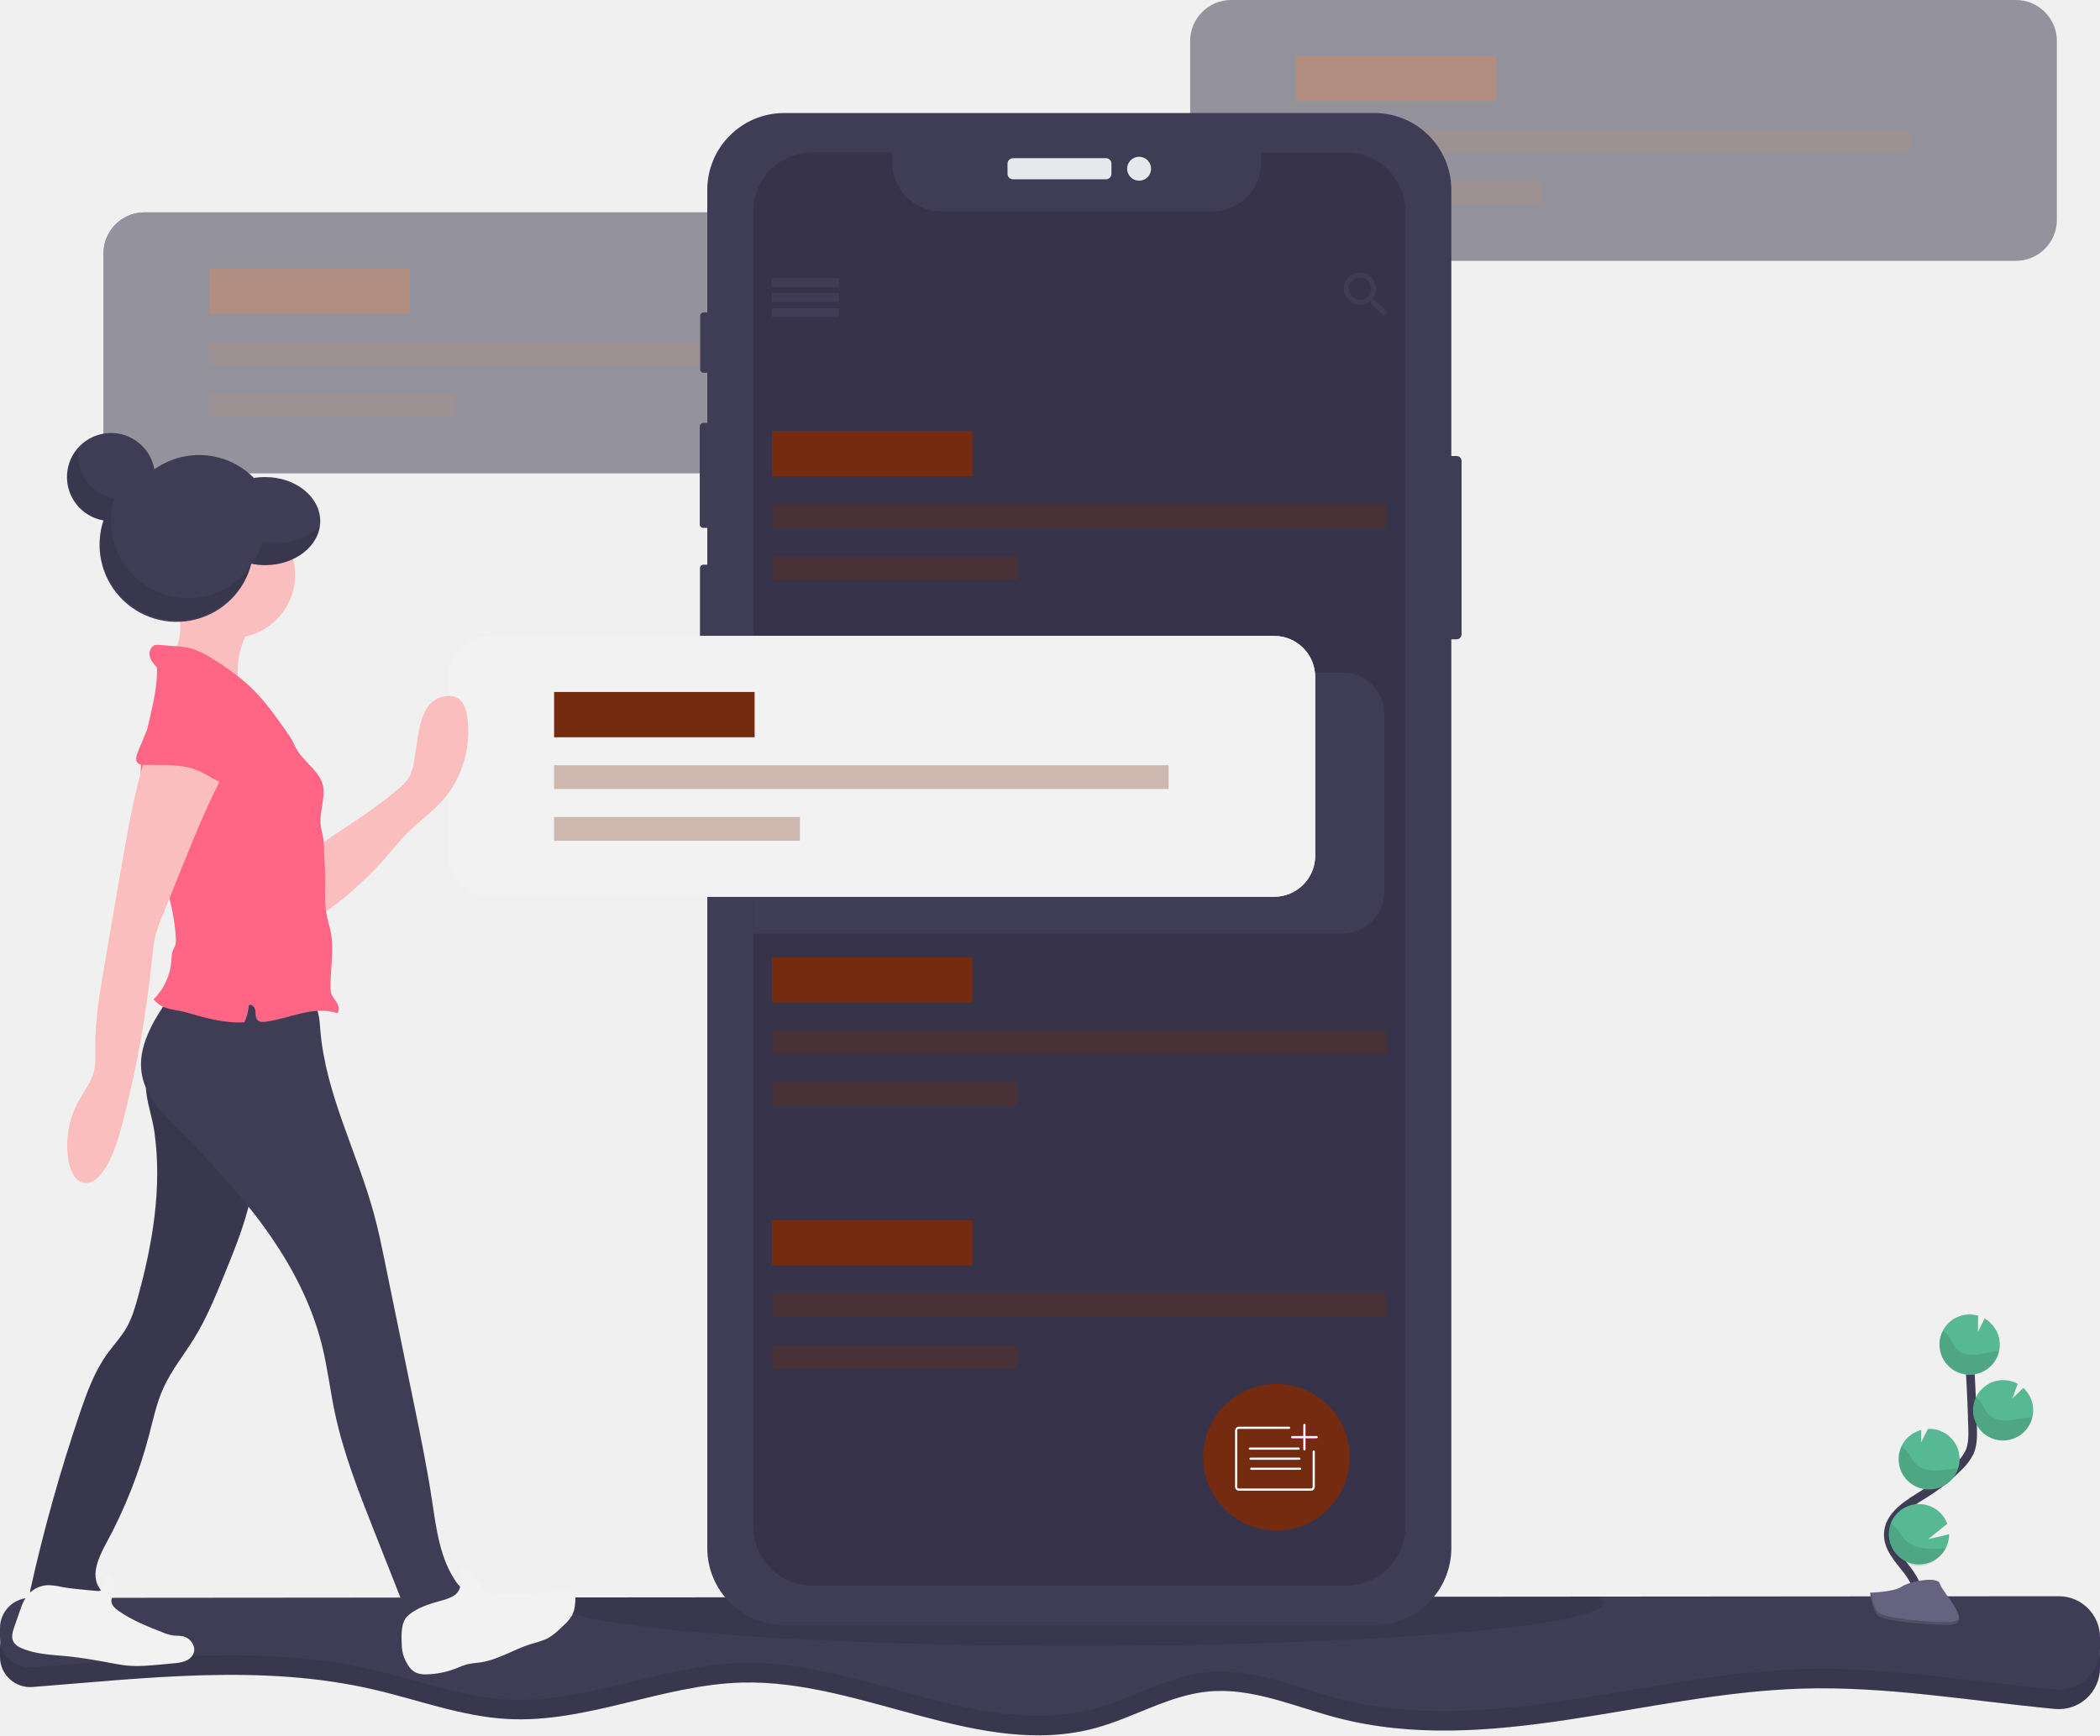
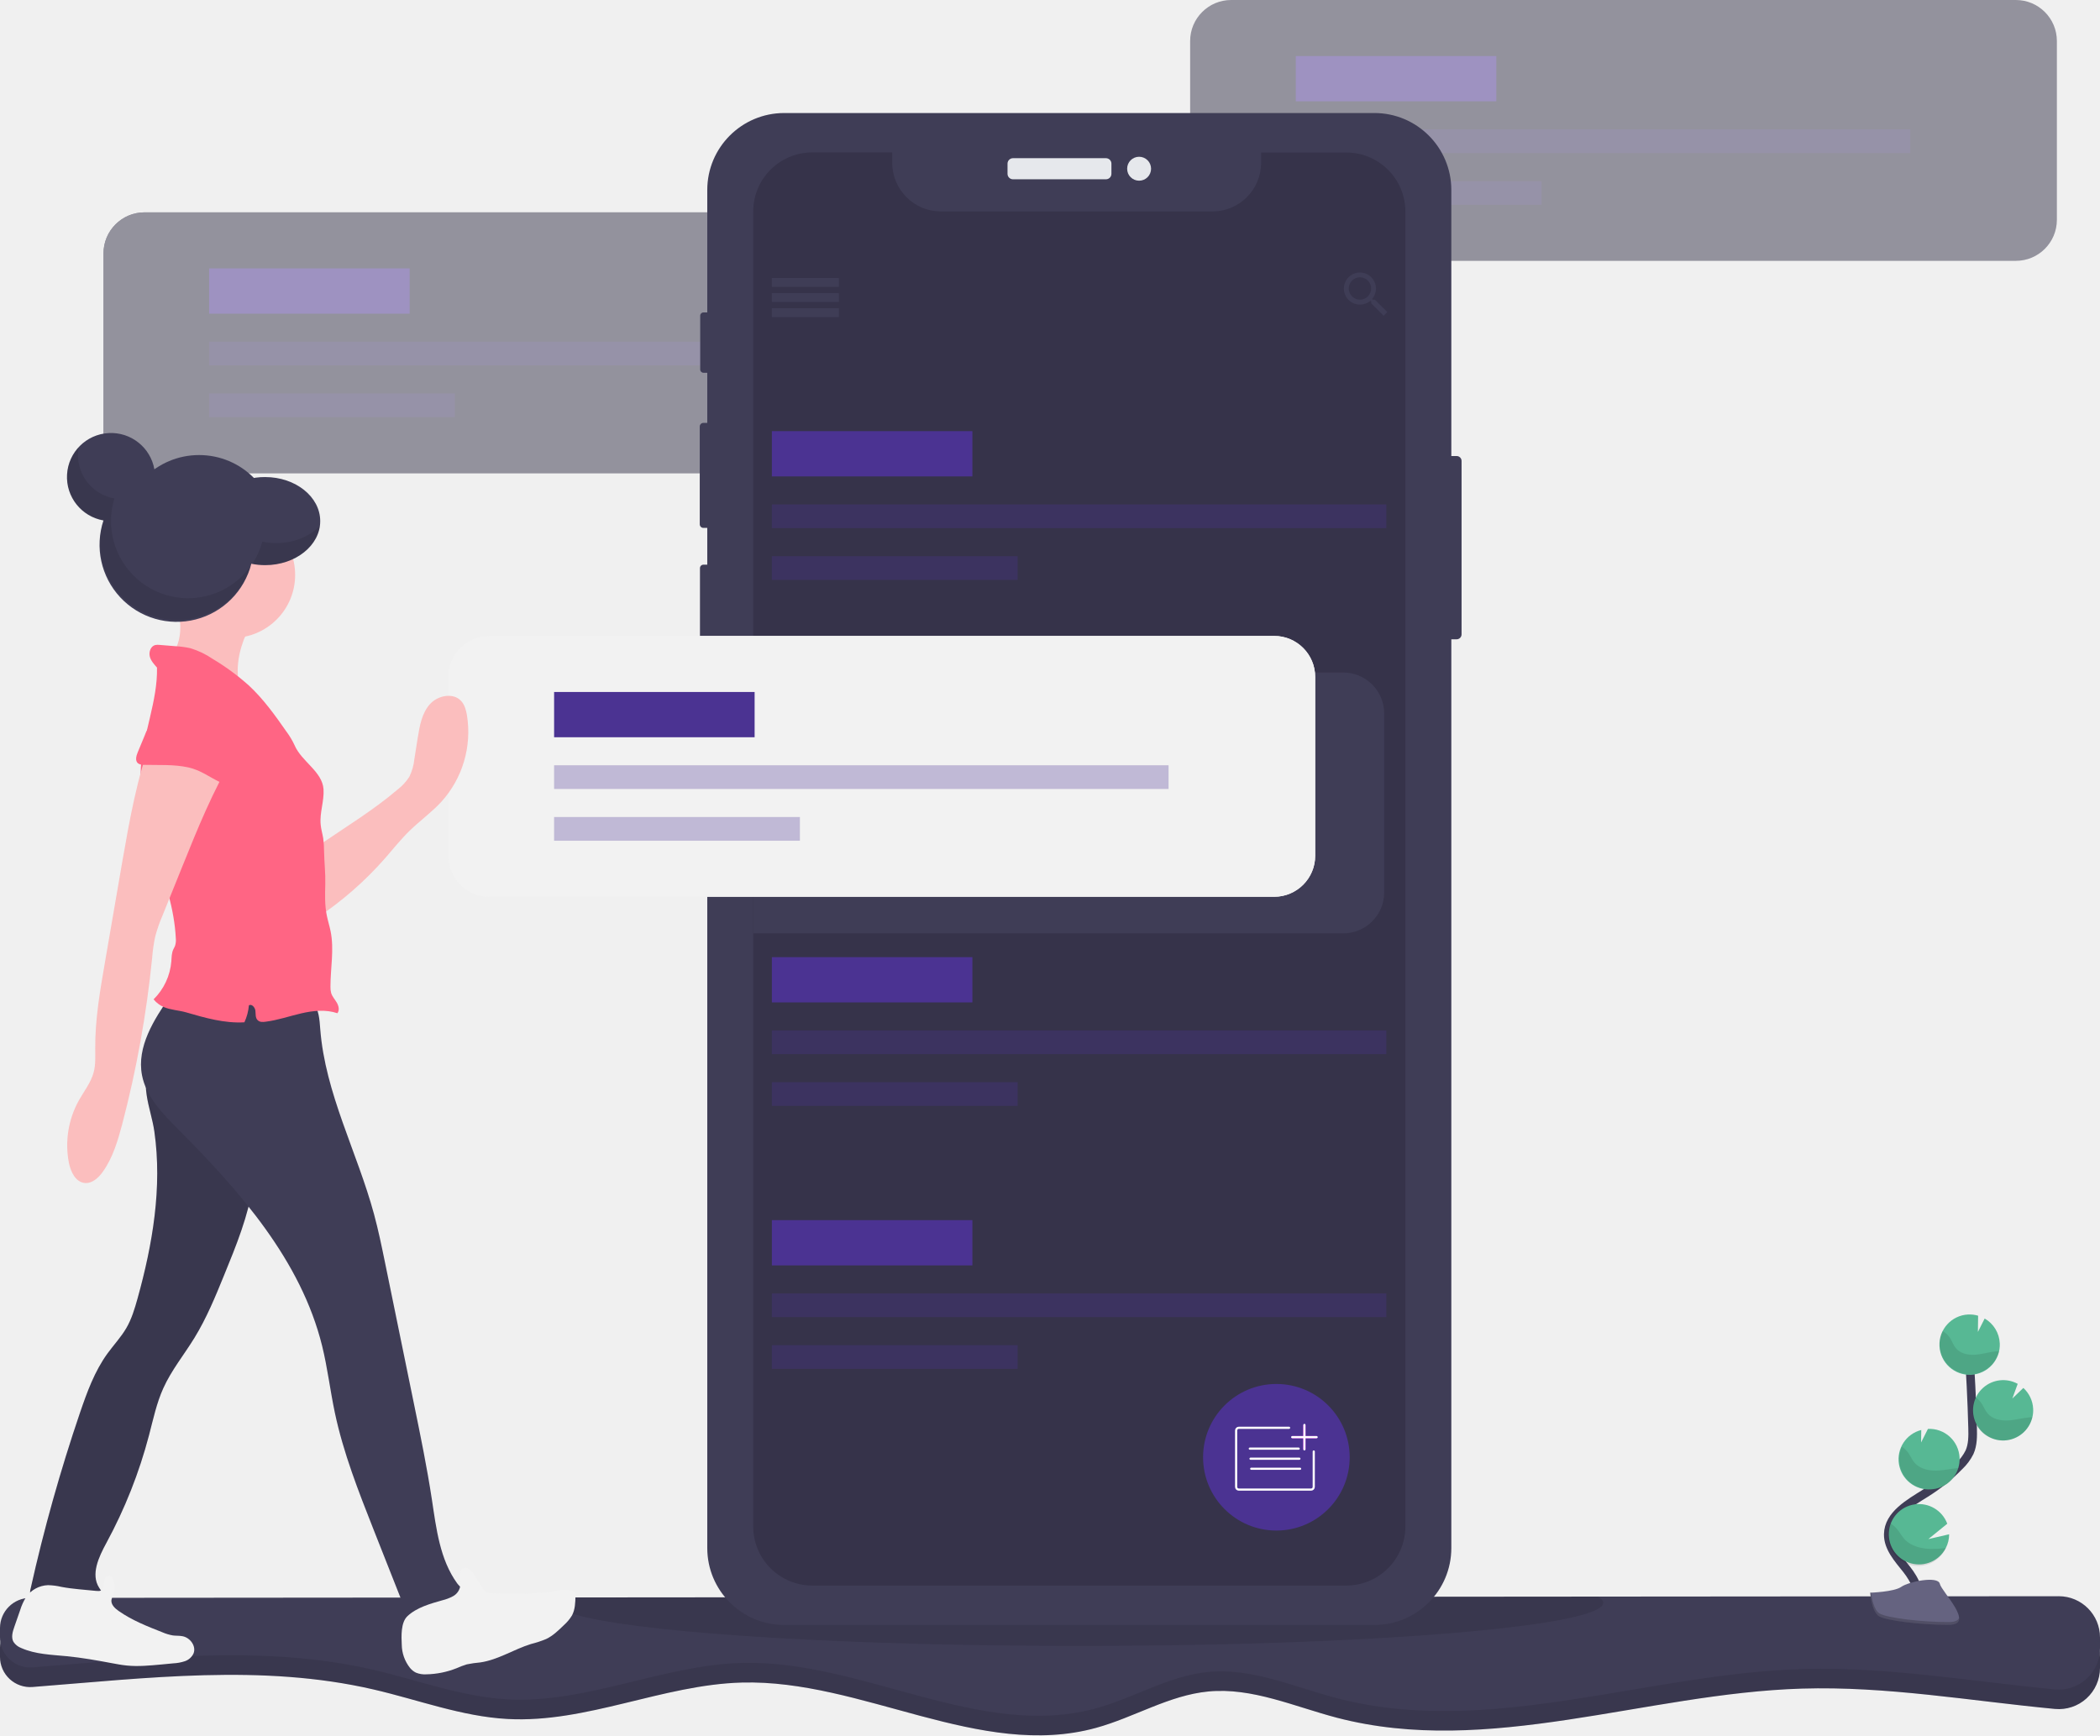
<svg xmlns="http://www.w3.org/2000/svg" id="ada6f7ae-8394-4767-8700-18704e9e9034" data-name="Layer 1" width="974" height="805.02" viewBox="0 0 974 805.02">
  <path d="M1087,816.24v5a19.11,19.11,0,0,1-20.91,19c-39.15-3.72-78.12-10.64-117.4-9.43-72.42,2.21-145.44,31.83-215.54,13.53-19.77-5.16-39.32-14.13-59.66-12.2-18.25,1.73-34.49,12.05-52.17,16.89C567.55,863.79,512.8,826.49,457.06,828c-36.74,1-71.92,18.89-108.62,16.9-21.27-1.14-41.53-8.92-62.28-13.71-51.66-11.94-104.86-5.27-158.09-1.13A14,14,0,0,1,113,816.13v-4.28a14,14,0,0,1,14-14l940.92-.76A19.11,19.11,0,0,1,1087,816.24Z" transform="translate(-113 -47.49)" fill="#3f3d56" />
  <path d="M1087,816.24v5a19.11,19.11,0,0,1-20.91,19c-39.15-3.72-78.12-10.64-117.4-9.43-72.42,2.21-145.44,31.83-215.54,13.53-19.77-5.16-39.32-14.13-59.66-12.2-18.25,1.73-34.49,12.05-52.17,16.89C567.55,863.79,512.8,826.49,457.06,828c-36.74,1-71.92,18.89-108.62,16.9-21.27-1.14-41.53-8.92-62.28-13.71-51.66-11.94-104.86-5.27-158.09-1.13A14,14,0,0,1,113,816.13v-4.28a14,14,0,0,1,14-14l940.92-.76A19.11,19.11,0,0,1,1087,816.24Z" transform="translate(-113 -47.49)" opacity="0.1" />
  <path d="M1087,807.1v5a20.39,20.39,0,0,1-.11,2.08,19.11,19.11,0,0,1-20.8,17c-39.15-3.73-78.12-10.65-117.4-9.44-72.42,2.22-145.44,31.84-215.54,13.53-19.77-5.16-39.32-14.13-59.66-12.2-18.25,1.73-34.49,12.05-52.17,16.9-53.77,14.72-108.52-22.58-164.26-21.08-36.74,1-71.92,18.89-108.62,16.91-21.27-1.15-41.53-8.92-62.28-13.72-51.65-11.93-104.86-5.26-158.09-1.12a14,14,0,0,1-14.86-11.5A13.7,13.7,0,0,1,113,807v-4.28a14,14,0,0,1,14-14l235.83-.19,481.81-.4,223.28-.18A19.11,19.11,0,0,1,1087,807.1Z" transform="translate(-113 -47.49)" fill="#3f3d56" />
  <path d="M856.59,791c0,2.21-4.36,4.33-12.4,6.32C812,805.27,721,811,613.59,811c-105.67,0-195.58-5.55-229-13.31-9-2.09-14-4.34-14-6.69,0-.82.6-1.63,1.78-2.43l481.81-.4C855.77,789.1,856.59,790,856.59,791Z" transform="translate(-113 -47.49)" opacity="0.1" />
  <g opacity="0.5">
    <rect x="552" width="402" height="121" rx="19.03" fill="#36334a" />
-     <rect x="601" y="26" width="93" height="21" fill="#742b0f" />
-     <rect x="601" y="60" width="285" height="11" fill="#742b0f" opacity="0.3" />
-     <rect x="601" y="84" width="114" height="11" fill="#742b0f" opacity="0.3" />
+     <rect x="601" y="26" width="93" height="21" fill="#4b3392" />
+     <rect x="601" y="60" width="285" height="11" fill="#4b3392" opacity="0.3" />
+     <rect x="601" y="84" width="114" height="11" fill="#4b3392" opacity="0.3" />
  </g>
  <g opacity="0.5">
    <rect x="48" y="98.51" width="402" height="121" rx="19.03" fill="#36334a" />
    <rect x="97" y="124.51" width="93" height="21" fill="#36334a" />
    <rect x="97" y="158.51" width="285" height="11" fill="#36334a" />
    <rect x="97" y="182.51" width="114" height="11" fill="#36334a" />
    <rect x="48" y="98.51" width="402" height="121" rx="19.03" fill="#36334a" />
-     <rect x="97" y="124.51" width="93" height="21" fill="#742b0f" />
-     <rect x="97" y="158.51" width="285" height="11" fill="#742b0f" opacity="0.3" />
-     <rect x="97" y="182.51" width="114" height="11" fill="#742b0f" opacity="0.3" />
+     <rect x="97" y="124.51" width="93" height="21" fill="#4b3392" />
+     <rect x="97" y="158.51" width="285" height="11" fill="#4b3392" opacity="0.3" />
+     <rect x="97" y="182.51" width="114" height="11" fill="#4b3392" opacity="0.3" />
  </g>
  <rect x="667.58" y="211.54" width="10.31" height="85.02" rx="2.29" fill="#3f3d56" />
  <rect x="324.76" y="144.93" width="5.79" height="27.99" rx="1.5" fill="#3f3d56" />
  <rect x="324.55" y="196.17" width="6.52" height="48.72" rx="1.69" fill="#3f3d56" />
  <rect x="324.65" y="261.94" width="6.21" height="49.14" rx="1.61" fill="#3f3d56" />
  <rect x="328.04" y="52.43" width="345.1" height="701.37" rx="35.69" fill="#3f3d56" />
  <rect x="467.3" y="73.38" width="48.19" height="9.79" rx="2.54" fill="#e6e8ec" />
  <circle cx="528.33" cy="78.27" r="5.55" fill="#e6e8ec" />
  <path d="M764.83,145.6v610A27.41,27.41,0,0,1,737.42,783H489.76a27.41,27.41,0,0,1-27.41-27.4v-610a27.41,27.41,0,0,1,27.41-27.41h37.06V123a22.58,22.58,0,0,0,22.57,22.57h126A22.57,22.57,0,0,0,697.91,123v-4.76h39.51A27.41,27.41,0,0,1,764.83,145.6Z" transform="translate(-113 -47.49)" fill="#36334a" />
  <rect x="358" y="129" width="31" height="4" fill="#3f3d56" />
  <rect x="358" y="136" width="31" height="4" fill="#3f3d56" />
  <rect x="358" y="143" width="31" height="4" fill="#3f3d56" />
  <rect x="358" y="129" width="31" height="4" fill="#3f3d56" />
  <rect x="358" y="136" width="31" height="4" fill="#3f3d56" />
  <rect x="358" y="143" width="31" height="4" fill="#3f3d56" />
  <path d="M750.66,186.49h-.91l-.35-.29a7.61,7.61,0,0,0,1.78-4.89,7.44,7.44,0,1,0-7.4,7.48,7.73,7.73,0,0,0,4.88-1.78l.34.29v.92l5.74,5.75,1.72-1.72Zm-6.88,0a5.18,5.18,0,1,1,5.16-5.18A5.15,5.15,0,0,1,743.78,186.49Z" transform="translate(-113 -47.49)" fill="#3f3d56" />
-   <rect x="358" y="200" width="93" height="21" fill="#742b0f" />
-   <rect x="358" y="234" width="285" height="11" fill="#742b0f" opacity="0.3" />
-   <rect x="358" y="258" width="114" height="11" fill="#742b0f" opacity="0.3" />
-   <rect x="358" y="444" width="93" height="21" fill="#742b0f" />
-   <rect x="358" y="478" width="285" height="11" fill="#742b0f" opacity="0.3" />
-   <rect x="358" y="502" width="114" height="11" fill="#742b0f" opacity="0.3" />
-   <rect x="358" y="566" width="93" height="21" fill="#742b0f" />
-   <rect x="358" y="600" width="285" height="11" fill="#742b0f" opacity="0.3" />
-   <rect x="358" y="624" width="114" height="11" fill="#742b0f" opacity="0.3" />
-   <circle cx="592" cy="676" r="34" fill="#742b0f" />
+   <rect x="358" y="200" width="93" height="21" fill="#4b3392" />
+   <rect x="358" y="234" width="285" height="11" fill="#4b3392" opacity="0.3" />
+   <rect x="358" y="258" width="114" height="11" fill="#4b3392" opacity="0.3" />
+   <rect x="358" y="444" width="93" height="21" fill="#4b3392" />
+   <rect x="358" y="478" width="285" height="11" fill="#4b3392" opacity="0.3" />
+   <rect x="358" y="502" width="114" height="11" fill="#4b3392" opacity="0.3" />
+   <rect x="358" y="566" width="93" height="21" fill="#4b3392" />
+   <rect x="358" y="600" width="285" height="11" fill="#4b3392" opacity="0.3" />
+   <rect x="358" y="624" width="114" height="11" fill="#4b3392" opacity="0.3" />
+   <circle cx="592" cy="676" r="34" fill="#4b3392" />
  <path d="M722.33,720.81v16.43a1.25,1.25,0,0,1-1.25,1.25h-33.5a1.25,1.25,0,0,1-1.25-1.25V711.07a1.25,1.25,0,0,1,1.25-1.25h23.31" transform="translate(-113 -47.49)" fill="none" stroke="#fff" stroke-linecap="round" stroke-miterlimit="10" />
  <line x1="579.67" y1="672" x2="602.33" y2="672" fill="none" stroke="#fff" stroke-linecap="round" stroke-miterlimit="10" />
  <line x1="580" y1="676.67" x2="602.67" y2="676.67" fill="none" stroke="#fff" stroke-linecap="round" stroke-miterlimit="10" />
  <line x1="580.33" y1="681.33" x2="603" y2="681.33" fill="none" stroke="#fff" stroke-linecap="round" stroke-miterlimit="10" />
  <line x1="605" y1="661" x2="605" y2="672.33" fill="none" stroke="#f0f" stroke-miterlimit="10" />
  <line x1="610.67" y1="666.67" x2="599.33" y2="666.67" fill="none" stroke="#f0f" stroke-miterlimit="10" />
  <line x1="605" y1="661" x2="605" y2="672.33" fill="none" stroke="#fff" stroke-linecap="round" stroke-miterlimit="10" />
  <line x1="610.67" y1="666.67" x2="599.33" y2="666.67" fill="none" stroke="#fff" stroke-linecap="round" stroke-miterlimit="10" />
  <path d="M1001.6,792.66c3-5.51-.4-12.27-4.29-17.18s-8.61-10-8.51-16.29c.15-9,9.7-14.31,17.33-19.09a84,84,0,0,0,15.56-12.51,22.8,22.8,0,0,0,4.78-6.4c1.58-3.52,1.54-7.52,1.44-11.37q-.51-19.26-1.91-38.49" transform="translate(-113 -47.49)" fill="none" stroke="#3f3d56" stroke-miterlimit="10" stroke-width="4" />
  <path d="M1040.51,670.63a14,14,0,0,0-7-11.5l-3.14,6.22.1-7.53a14.22,14.22,0,0,0-4.63-.56,14,14,0,1,0,14.68,13.37Z" transform="translate(-113 -47.49)" fill="#57b894" />
  <path d="M1015.48,765.62a14,14,0,1,1,.68-11.3l-8.77,7.13,9.65-2.23A14,14,0,0,1,1015.48,765.62Z" transform="translate(-113 -47.49)" fill="#57b894" />
  <path d="M1008.55,738.37a14,14,0,0,1-4.45-27.53l-.08,5.78,3.18-6.29h0a14,14,0,0,1,14.67,13.36,13.84,13.84,0,0,1-.6,4.79A14,14,0,0,1,1008.55,738.37Z" transform="translate(-113 -47.49)" fill="#57b894" />
  <path d="M1042.62,715.7a14,14,0,1,1,6.21-26.27l-2.48,6.8,5.1-4.9A14,14,0,0,1,1056,701a13.79,13.79,0,0,1-.35,3.87A14,14,0,0,1,1042.62,715.7Z" transform="translate(-113 -47.49)" fill="#57b894" />
  <path d="M1038.62,674.37c-3.24.35-6.39,1.36-9.64,1.56s-6.82-.57-8.88-3.1c-1.1-1.36-1.66-3.08-2.59-4.57a10,10,0,0,0-3.54-3.33,14,14,0,1,0,26.24,9.32Q1039.42,674.28,1038.62,674.37Z" transform="translate(-113 -47.49)" opacity="0.1" />
  <path d="M1042.62,715.7a14,14,0,0,1-13.35-20,10.37,10.37,0,0,1,2.82,2.82c1,1.51,1.61,3.26,2.78,4.64,2.19,2.57,5.92,3.41,9.31,3.26s6.66-1.12,10-1.43c.47,0,.94-.07,1.42-.08A14,14,0,0,1,1042.62,715.7Z" transform="translate(-113 -47.49)" opacity="0.1" />
  <path d="M1008.55,738.37a14,14,0,0,1-13.46-19.76,11.48,11.48,0,0,1,3,2.85c1.09,1.54,1.77,3.32,3.05,4.74,2.37,2.63,6.35,3.56,9.93,3.48s6.83-.93,10.28-1.2A14,14,0,0,1,1008.55,738.37Z" transform="translate(-113 -47.49)" opacity="0.1" />
  <path d="M1015.48,765.62a14,14,0,0,1-25.59-11.45,13.84,13.84,0,0,1,3.08,2.75c1.34,1.62,2.22,3.47,3.76,5,2.87,2.82,7.5,4,11.63,4.09A60,60,0,0,0,1015.48,765.62Z" transform="translate(-113 -47.49)" opacity="0.1" />
  <path d="M980.43,786.31s11.08-.34,14.42-2.72,17-5.21,17.86-1.4,16.65,19,4.15,19.06-29.06-1.94-32.4-4S980.43,786.31,980.43,786.31Z" transform="translate(-113 -47.49)" fill="#656380" />
  <path d="M1017.08,799.93c-12.51.1-29.06-1.95-32.39-4-2.54-1.55-3.55-7.09-3.89-9.65h-.37s.7,8.94,4,11,19.89,4.07,32.4,4c3.61,0,4.85-1.31,4.78-3.21C1021.14,799.19,1019.77,799.9,1017.08,799.93Z" transform="translate(-113 -47.49)" opacity="0.2" />
  <path d="M755,378.52v82.94a19,19,0,0,1-19,19H462.35v-121H736A19,19,0,0,1,755,378.52Z" transform="translate(-113 -47.49)" fill="#3f3d56" />
  <rect x="208" y="295" width="402" height="121" rx="19.03" fill="#f2f2f2" />
  <rect x="208" y="295" width="402" height="121" rx="19.03" fill="#f2f2f2" />
-   <rect x="257" y="321" width="93" height="21" fill="#742b0f" />
-   <rect x="257" y="355" width="285" height="11" fill="#742b0f" opacity="0.3" />
-   <rect x="257" y="379" width="114" height="11" fill="#742b0f" opacity="0.3" />
+   <rect x="257" y="321" width="93" height="21" fill="#4b3392" />
+   <rect x="257" y="355" width="285" height="11" fill="#4b3392" opacity="0.3" />
+   <rect x="257" y="379" width="114" height="11" fill="#4b3392" opacity="0.3" />
  <circle cx="92.34" cy="246.84" r="35.75" fill="#3f3d56" />
  <path d="M184.6,572.43c3.69,25.89-.81,52.29-7.82,77.48-1.31,4.69-2.72,9.42-5.17,13.63s-5.86,7.83-8.74,11.79c-6,8.26-9.52,18-12.81,27.64a779.65,779.65,0,0,0-22.82,81.32,5.57,5.57,0,0,0,0,3.47c.87,2,3.51,2.26,5.68,2.25l28.06-.15c1-1.92-.85-4-2-5.84-4-6.22-.16-14.3,3.37-20.81a223.74,223.74,0,0,0,19.78-50c1.92-7.33,3.48-14.82,6.6-21.73,3.77-8.38,9.68-15.59,14.48-23.43,5.58-9.11,9.65-19,13.69-28.93,5.64-13.78,11.33-27.73,13.55-42.45,2.09-13.82,1.06-27.9-.3-41.81a2.64,2.64,0,0,0-3.06-3l-37.65-1.94c-7.76-.4-9.6-2.1-8.42,5.52C181.84,561.13,183.78,566.67,184.6,572.43Z" transform="translate(-113 -47.49)" fill="#3f3d56" />
  <path d="M184.6,572.43c3.69,25.89-.81,52.29-7.82,77.48-1.31,4.69-2.72,9.42-5.17,13.63s-5.86,7.83-8.74,11.79c-6,8.26-9.52,18-12.81,27.64a779.65,779.65,0,0,0-22.82,81.32,5.57,5.57,0,0,0,0,3.47c.87,2,3.51,2.26,5.68,2.25l28.06-.15c1-1.92-.85-4-2-5.84-4-6.22-.16-14.3,3.37-20.81a223.74,223.74,0,0,0,19.78-50c1.92-7.33,3.48-14.82,6.6-21.73,3.77-8.38,9.68-15.59,14.48-23.43,5.58-9.11,9.65-19,13.69-28.93,5.64-13.78,11.33-27.73,13.55-42.45,2.09-13.82,1.06-27.9-.3-41.81a2.64,2.64,0,0,0-3.06-3l-37.65-1.94c-7.76-.4-9.6-2.1-8.42,5.52C181.84,561.13,183.78,566.67,184.6,572.43Z" transform="translate(-113 -47.49)" opacity="0.1" />
  <path d="M192,509.48c-7.65,11-15.67,23.66-13.13,36.83,1.93,10,9.55,17.75,16.74,25,28.74,28.86,57,60.92,66.78,100.47,2.52,10.22,3.74,20.71,5.91,31,3.94,18.7,11,36.58,18,54.35l18.72,47.38a28.36,28.36,0,0,0,27.1-18c-2.46-.19-5.67-2.57-7.11-4.57-8-11.07-9.64-25.31-11.69-38.81-2.27-14.92-5.3-29.72-8.34-44.51L291.58,633.2c-1.55-7.55-3.1-15.11-5.12-22.54-7.82-28.83-22.64-56-24.93-85.81-.34-4.38-.55-9.19-3.52-12.44-3.12-3.43-8.24-4-12.87-4.27C226.41,506.9,210.25,505.07,192,509.48Z" transform="translate(-113 -47.49)" fill="#3f3d56" />
  <path d="M141.47,783.62a29.86,29.86,0,0,0-6.22-.8,12.92,12.92,0,0,0-10.16,5.55,25.25,25.25,0,0,0-2.73,6l-2.71,7.78c-.8,2.28-1.58,4.91-.39,7A7.42,7.42,0,0,0,122.9,812c6.56,2.92,13.95,3.08,21.1,3.78,6.94.68,13.82,1.9,20.67,3.19,2.36.44,4.71.89,7.1,1.13,5.34.54,10.72,0,16.06-.48l5.51-.53a19.84,19.84,0,0,0,5.42-1,6.83,6.83,0,0,0,4-3.59c1.36-3.37-1.56-7.36-5.13-8-1.45-.29-2.95-.16-4.42-.35a20.88,20.88,0,0,1-4.84-1.45c-7.05-2.77-14.17-5.57-20.37-9.93-1.72-1.21-3.52-2.9-3.33-5a10.19,10.19,0,0,1,.89-2.59,9.46,9.46,0,0,0,.08-6.69c-.34-.92-1-1.89-1.93-2-2.64-.32-2.32,3.53-2.71,5-.53,2-1.49,2.18-3.37,2C152.23,784.91,146.83,784.64,141.47,783.62Z" transform="translate(-113 -47.49)" fill="#f2f2f2" />
  <path d="M299.34,810.45a17.65,17.65,0,0,0,3.82,10.75,8.36,8.36,0,0,0,2.72,2.19,10.92,10.92,0,0,0,4.95.79,40.05,40.05,0,0,0,13.89-2.81,39.7,39.7,0,0,1,4.8-1.81,53.88,53.88,0,0,1,6.24-.9c8.27-1.19,15.53-6.07,23.52-8.54a49.45,49.45,0,0,0,7-2.3c3.16-1.49,5.72-4,8.23-6.43a19.89,19.89,0,0,0,3.78-4.52c1.47-2.74,1.56-6,1.62-9.1a2.59,2.59,0,0,0-.24-1.41,2.1,2.1,0,0,0-.9-.71c-2.43-1.2-5.31-.6-8-.13-9.72,1.73-19.67,1.41-29.54,1.09a4.29,4.29,0,0,1-4.54-2.59l-3.75-6c-1.07-1.72-2.77-3.69-4.71-3.1-1.55.47-2.18,2.37-2.12,4s.56,3.25.25,4.84a6.61,6.61,0,0,1-3.2,4.16,20.44,20.44,0,0,1-5,1.92c-5.52,1.56-11.94,3.33-16.21,7.39C298.86,800.15,299.15,806.6,299.34,810.45Z" transform="translate(-113 -47.49)" fill="#f2f2f2" />
  <path d="M297.4,413.75a23.17,23.17,0,0,0,5.46-5.94,24.21,24.21,0,0,0,2.33-8.21l1.57-9.92c.87-5.47,1.89-11.26,5.54-15.43s10.92-5.66,14.63-1.54c1.62,1.79,2.26,4.25,2.66,6.64a48.34,48.34,0,0,1-11.82,40c-4.49,4.92-10,8.83-14.75,13.48-4.14,4-7.73,8.59-11.55,12.94A159.42,159.42,0,0,1,260,473.27c.14-7.44,1.09-15.42,0-22.81-.81-5.34-3-8.22,2.17-11.71C274.17,430.59,286.28,423.21,297.4,413.75Z" transform="translate(-113 -47.49)" fill="#fbbebe" />
  <path d="M196.56,340.57c-.39,5.32-2.6,10.76-7,13.83q18.69,6.54,36.87,14.42c-2.34-2.25-3.05-5.7-3.16-8.94-.31-8.47,2.62-16.8,6.9-24.1a5.85,5.85,0,0,0,1.13-3.18c-.14-2.36-2.94-3.45-5.24-4a128.86,128.86,0,0,0-23.92-3.47c-3.45-.11-7.54-1.2-6.76,3.19C196.12,332.42,196.87,336.42,196.56,340.57Z" transform="translate(-113 -47.49)" fill="#fbbebe" />
  <circle cx="107.66" cy="266.7" r="29.23" fill="#fbbebe" />
  <path d="M249.6,393.14a35.36,35.36,0,0,0-3.71-6.22c-5.3-7.61-10.74-15.21-17.54-21.51a109.19,109.19,0,0,0-16.65-12.23,37.79,37.79,0,0,0-10.42-5,40.77,40.77,0,0,0-6.69-.91l-7.59-.62a6.21,6.21,0,0,0-2,.06c-2.06.52-3,3.08-2.56,5.15s2,3.75,3.38,5.32c.34,15.49-6.55,30.77-7.48,46.24-1.63,27,14.88,52.21,16.2,79.28a8.55,8.55,0,0,1-.38,3.63c-.22.56-.55,1.07-.8,1.62-.78,1.7-.75,3.63-.89,5.5a27.94,27.94,0,0,1-8.23,17.62,12.23,12.23,0,0,0,4.64,3.54c3.19,1.39,7,1.51,10.39,2.48,8.84,2.58,17.9,5.18,27.09,4.63a23.9,23.9,0,0,0,2.09-7.87c1.3-.81,2.8.92,3,2.44s-.09,3.29,1,4.39,2.47.93,3.8.76c5.61-.71,11-2.6,16.5-3.87s11.38-1.88,16.73-.06c1.08-1.37.62-3.4-.26-4.9s-2.13-2.82-2.63-4.49a10.08,10.08,0,0,1-.32-2.95c0-8.55,1.76-17.19.09-25.58-.49-2.46-1.27-4.86-1.77-7.33-1-4.79-.85-9.73-.72-14.62s-.46-10.18-.56-15.14a48.29,48.29,0,0,0-.4-6.13c-.34-2.13-1-4.21-1.18-6.36-.54-5.46,1.66-10.88,1.33-16.36C262.51,405.33,252.84,400.81,249.6,393.14Z" transform="translate(-113 -47.49)" fill="#ff6584" />
  <path d="M183.63,389.22c-7.08,18.78-10.54,38.7-14,58.48l-8,46.46c-2.27,13.13-4.55,26.34-4.46,39.66,0,3.74.24,7.55-.74,11.16-1.28,4.74-4.46,8.69-6.87,13a42.78,42.78,0,0,0-4.6,28.93c.82,4.15,3.06,8.86,7.27,9.34,3.46.38,6.45-2.37,8.47-5.21,4.64-6.51,6.94-14.37,9-22.11a500.11,500.11,0,0,0,13.87-77.09,75.06,75.06,0,0,1,1.39-9.8,69.54,69.54,0,0,1,3.38-9.76q4.59-11.38,9.19-22.76c7.07-17.53,14.18-35.14,23.89-51.36-9.6-2.76-19.59-6-29.19-8.73C189.46,388.61,186.49,389.1,183.63,389.22Z" transform="translate(-113 -47.49)" fill="#fbbebe" />
  <path d="M200.27,403.46c-6.72-1.45-13.67-1-20.53-1.17a4.43,4.43,0,0,1-2.76-.72c-1.39-1.19-.8-3.42-.1-5.11l3.32-8a11.64,11.64,0,0,1,2.66-4.42c1.69-1.5,4.07-1.87,6.31-2.14,7.29-.84,14.79-1.12,21.86.85s13.72,6.45,16.88,13.08c1.32,2.76,1.93,6.24.18,8.75-2.6,3.73-8.43,7.9-12.78,5.86C210.1,408,206.11,404.73,200.27,403.46Z" transform="translate(-113 -47.49)" fill="#ff6584" />
  <path d="M236,268.79a29.52,29.52,0,0,0-16.28,4.69,35.75,35.75,0,0,0-35.1-8.22A20.43,20.43,0,1,0,161,288.91,35.75,35.75,0,1,0,229.57,309a32,32,0,0,0,6.41.65c14.1,0,25.54-9.15,25.54-20.43S250.08,268.79,236,268.79Z" transform="translate(-113 -47.49)" fill="#3f3d56" />
  <path d="M241.09,299.43a31.1,31.1,0,0,1-6.41-.65A35.57,35.57,0,0,1,230,309.07a32.11,32.11,0,0,0,6,.58c13.18,0,24-8,25.39-18.24C256.7,296.29,249.35,299.43,241.09,299.43Z" transform="translate(-113 -47.49)" opacity="0.1" />
  <path d="M200.23,325a35.8,35.8,0,0,1-34.18-46.28,20.43,20.43,0,0,1-16.89-20.12,20.09,20.09,0,0,1,.33-3.66,20.43,20.43,0,0,0,11.46,34,35.75,35.75,0,0,0,68.29,21.18A35.68,35.68,0,0,1,200.23,325Z" transform="translate(-113 -47.49)" opacity="0.1" />
</svg>
